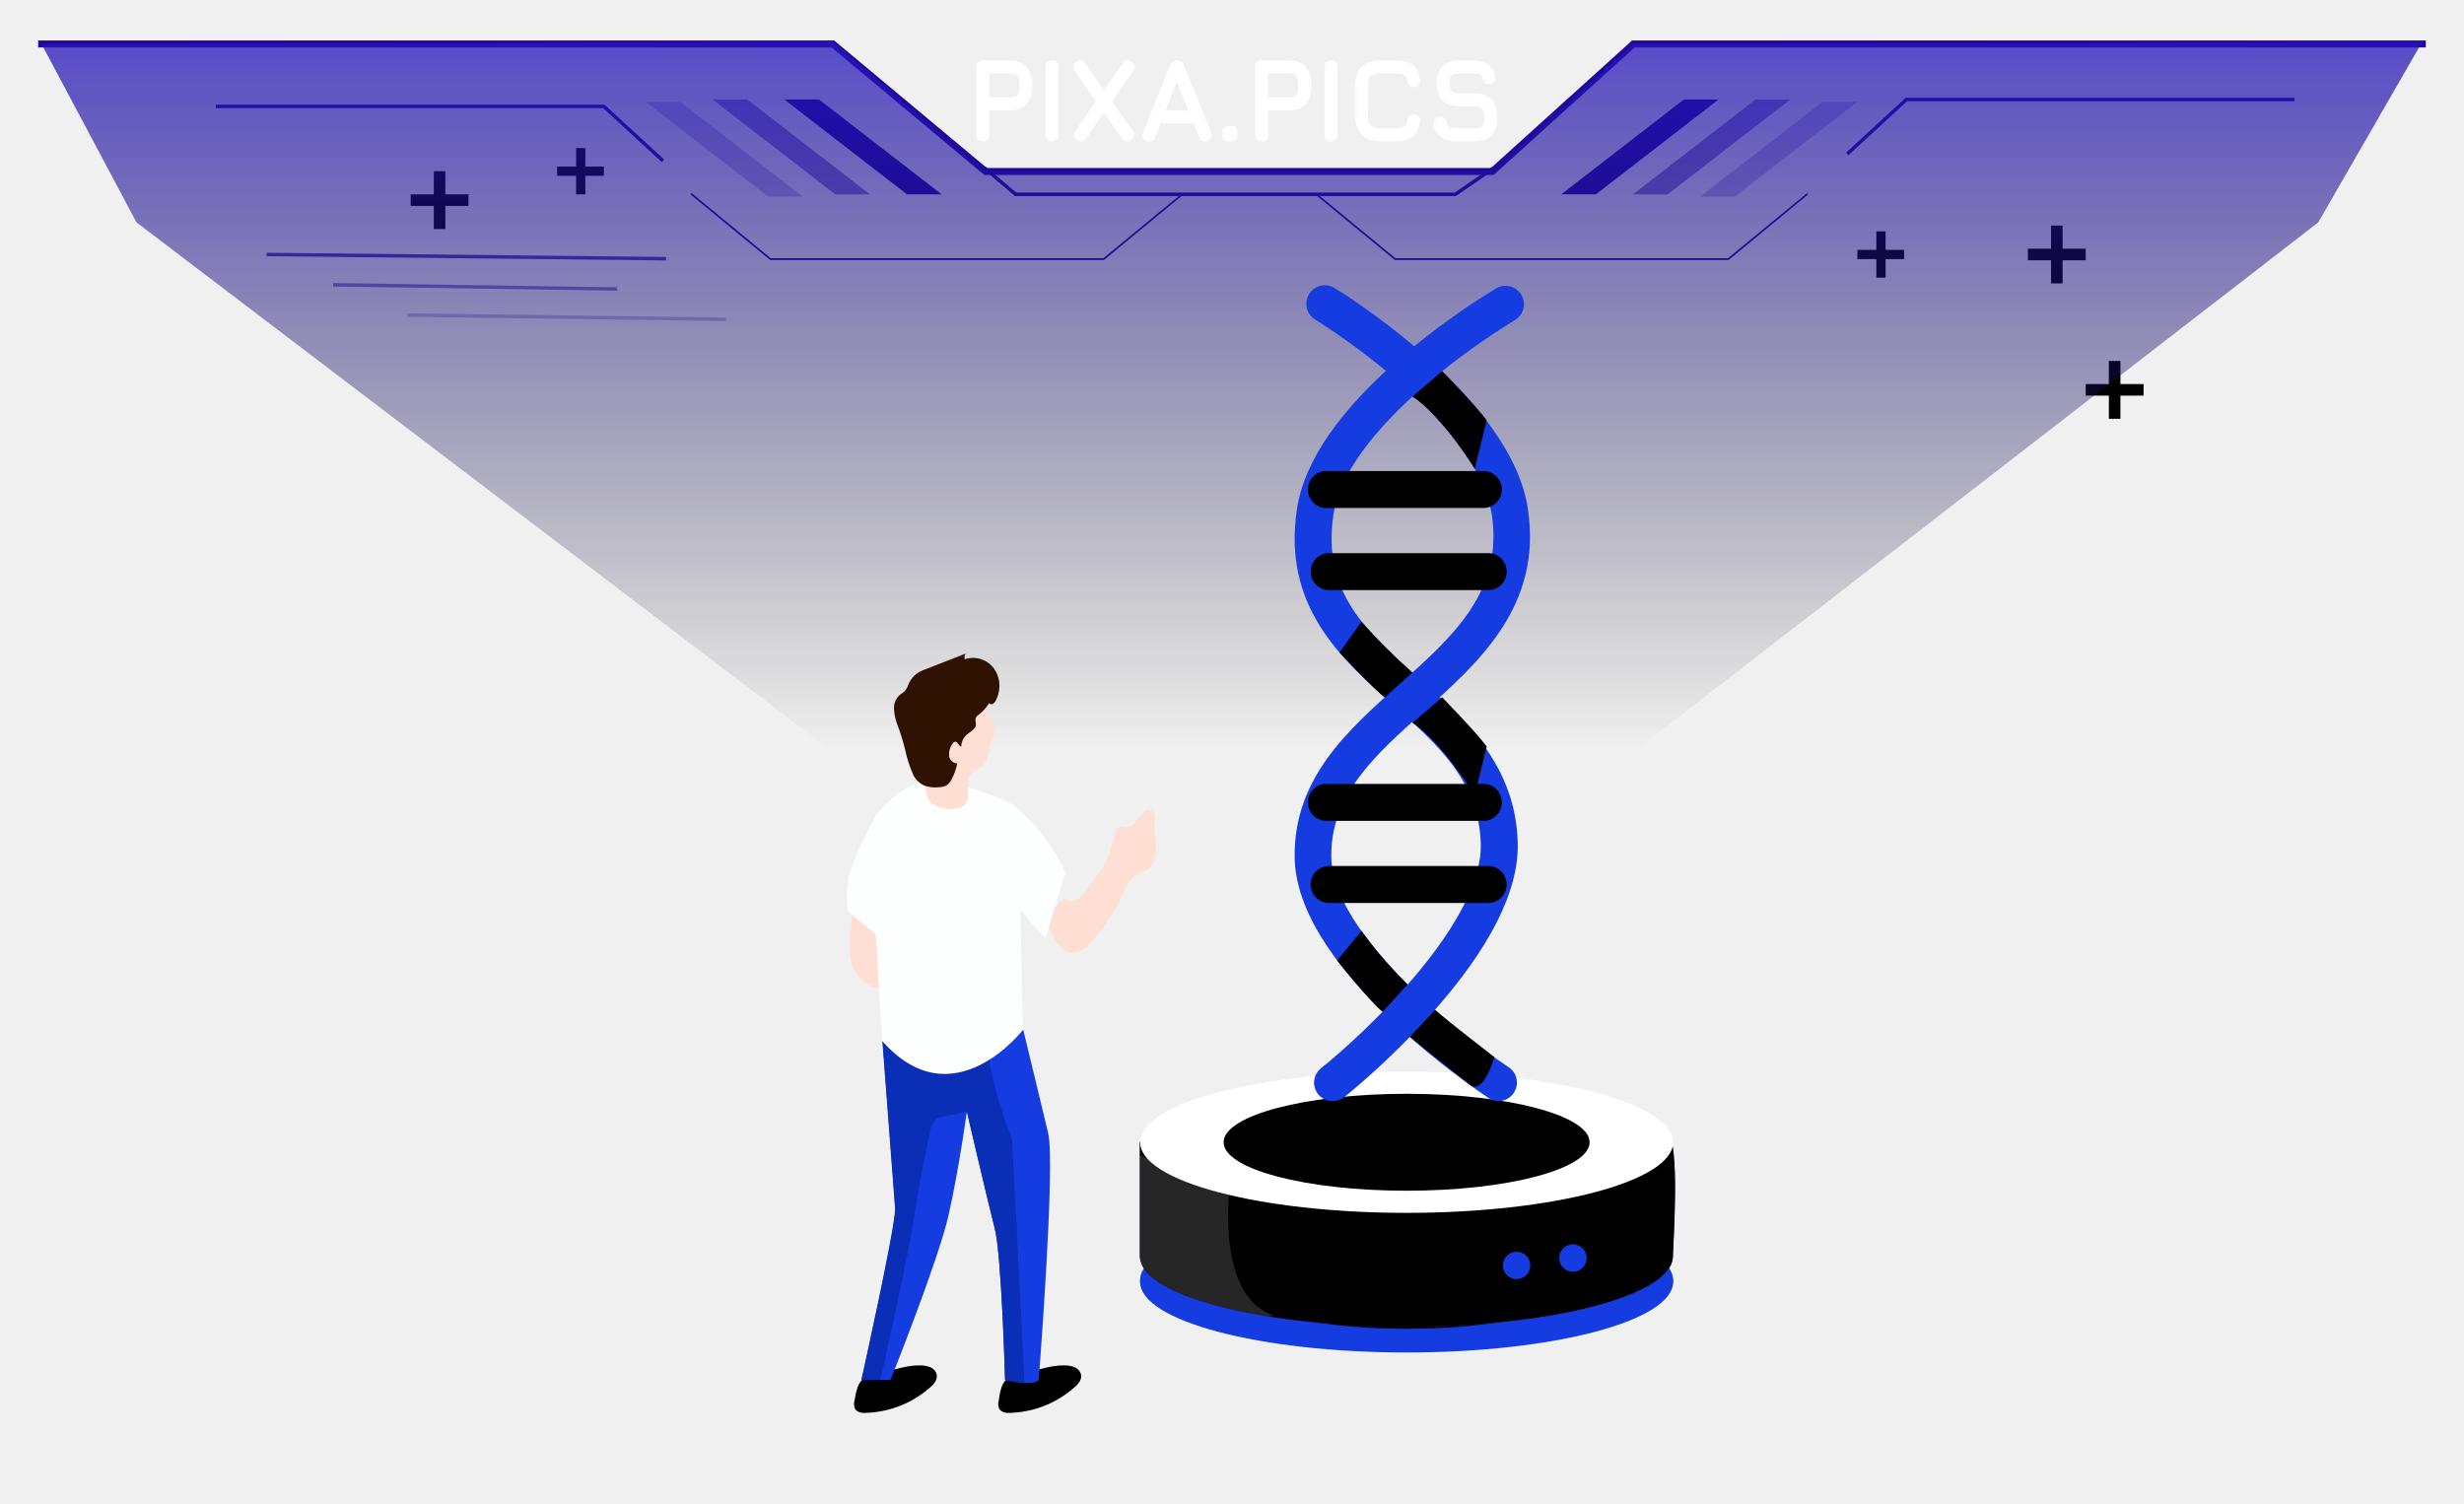
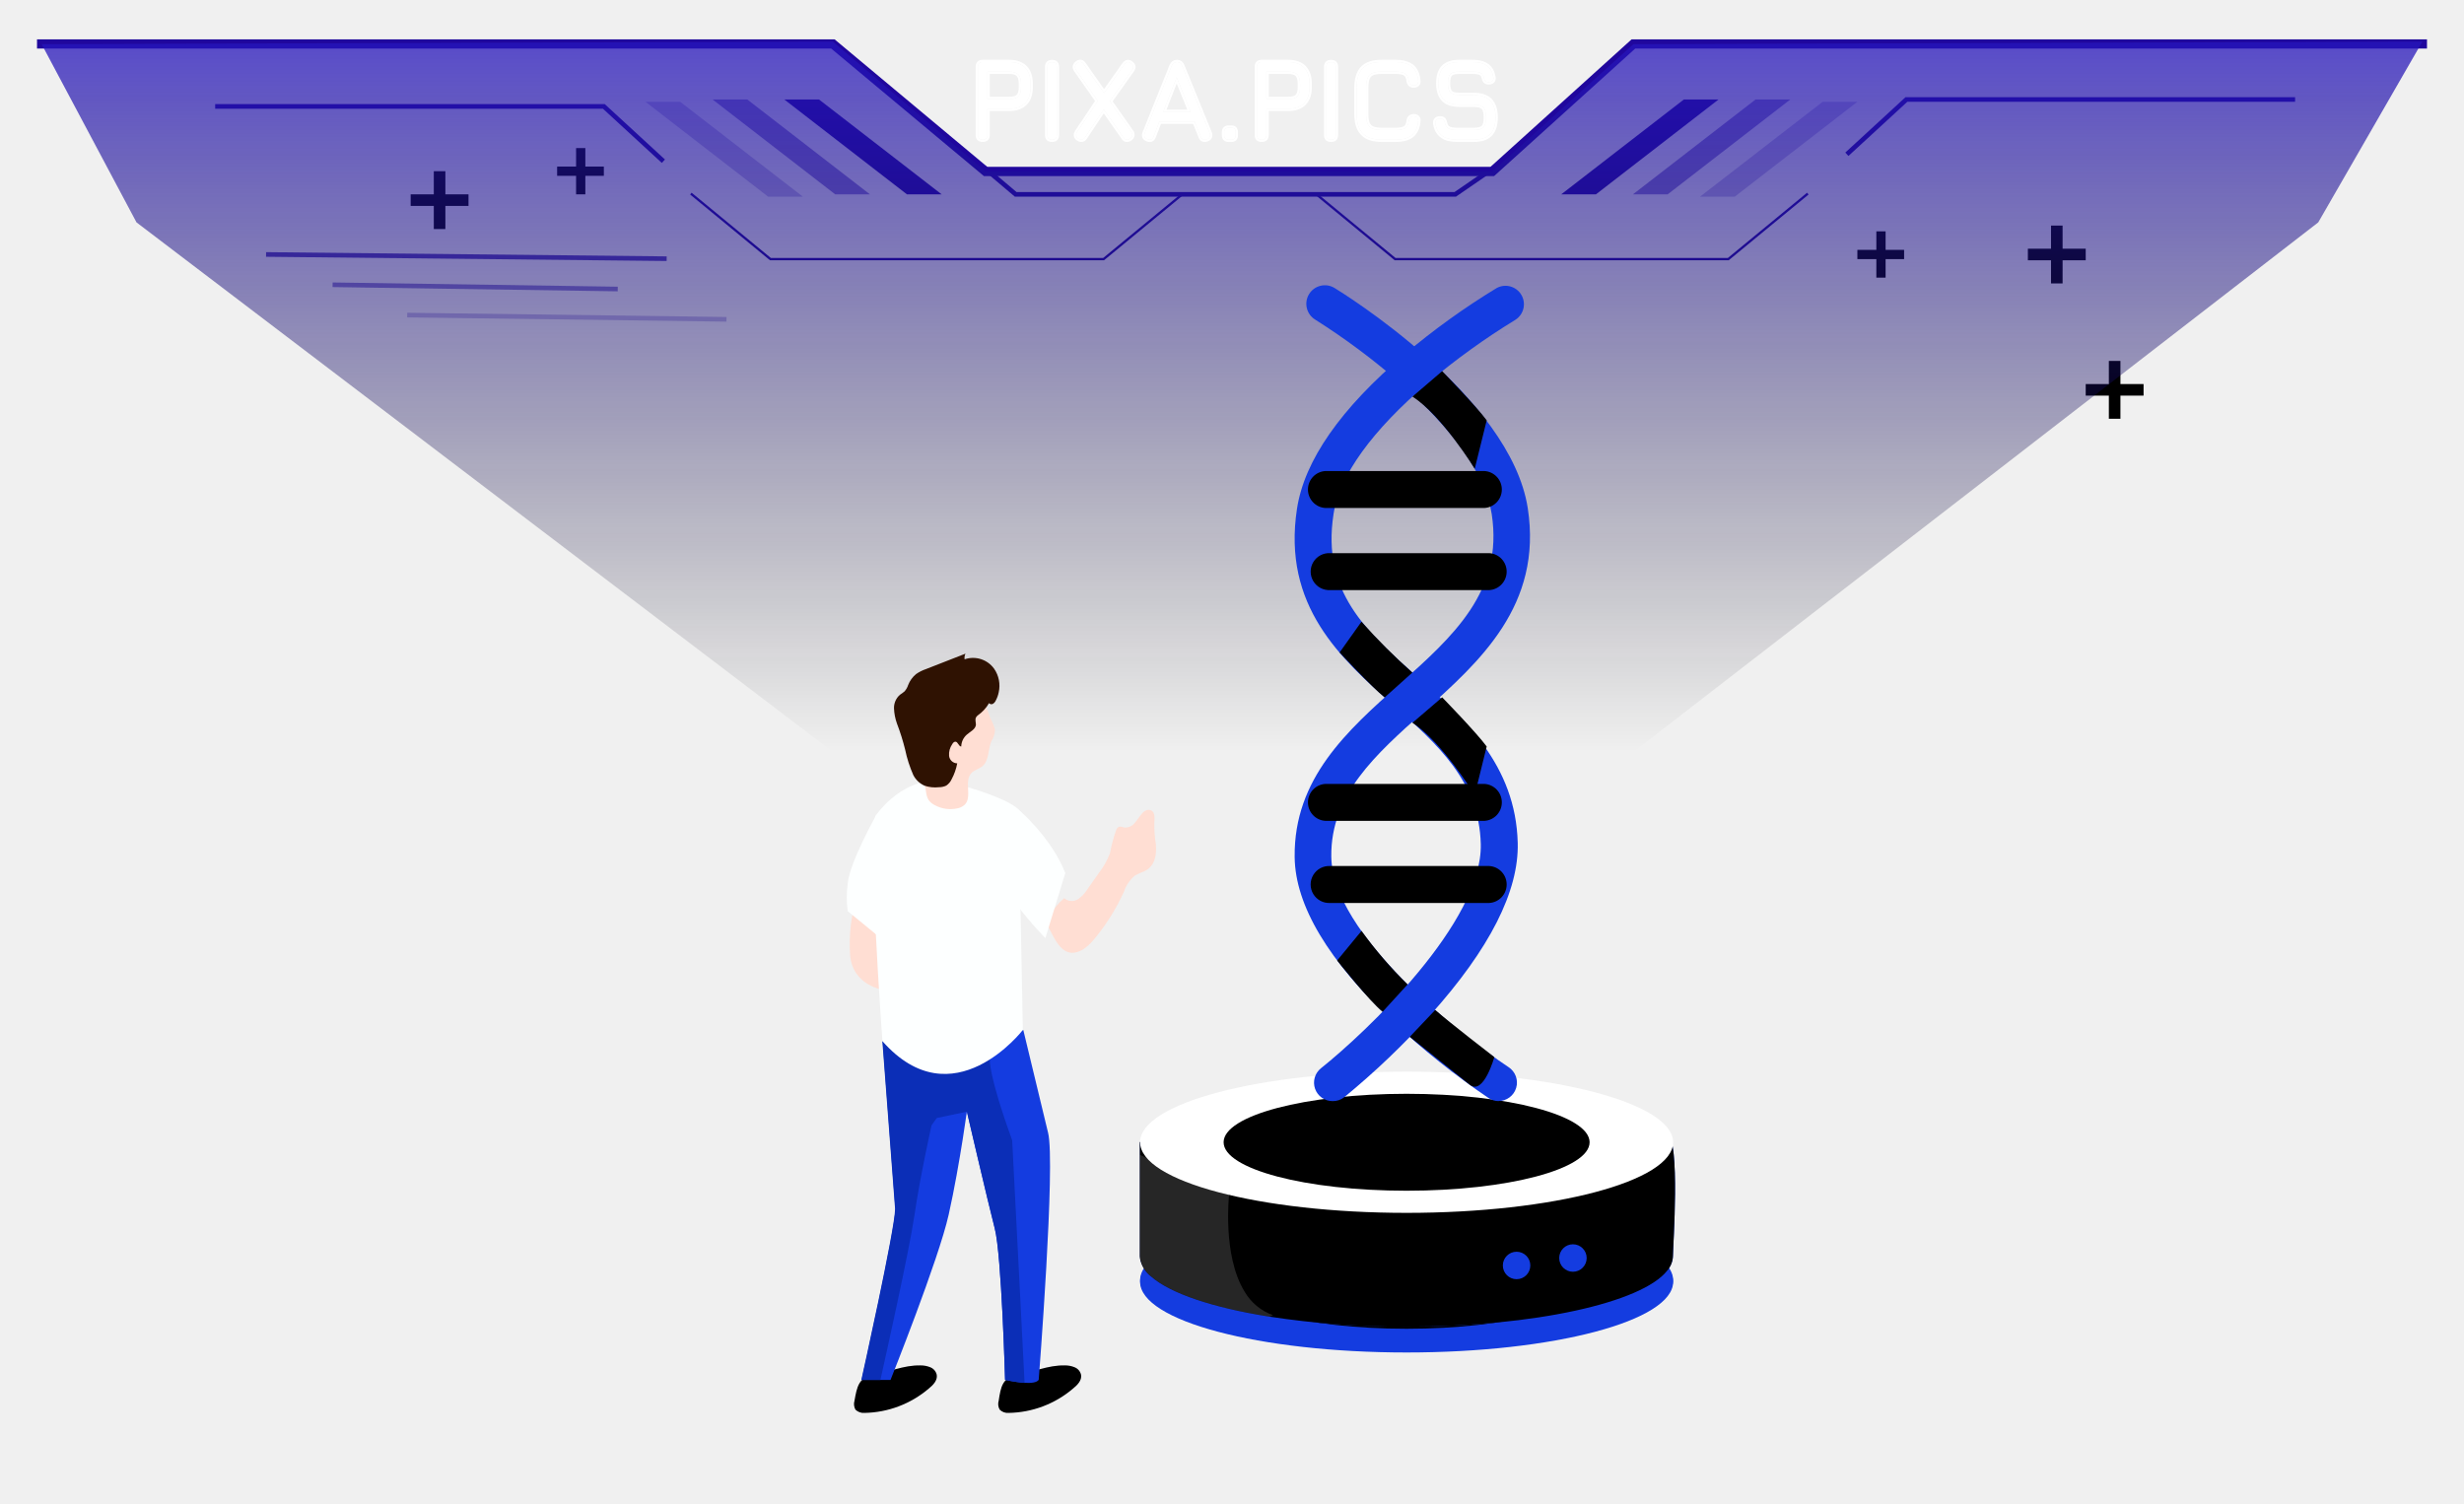
<svg xmlns="http://www.w3.org/2000/svg" viewBox="0 0 1065 650" width="1420" height="866.667">
  <style>.B{fill:#143ce0}.C{stroke-miterlimit:3}.D{stroke:#20079d}.E{stroke-linecap:square}.F{stroke-width:2}</style>
  <defs>
    <clipPath id="A">
      <path d="M0 0h1065v650H0z" />
    </clipPath>
  </defs>
  <g clip-path="url(#A)">
    <mask id="B" x="-200%" y="-200%" width="400%" height="400%">
      <path d="M-2130-1300h4260v2600h-4260z" fill="#fff" />
      <path d="M545.34 60.368h0 0q-2.053 0-2.053-2.078h0V28.904h0q0-2.078 2.053-2.078h0 11.438 0q4.473 0 6.856 2.412h0 0q2.383 2.411 2.383 6.938h0v1.484h0q0 4.527-2.383 6.939h0 0q-2.383 2.411-6.856 2.411h0-9.385v11.28h0q0 2.078-2.053 2.078zm2.053-29.387v11.874h9.385 0q2.786 0 3.96-1.188h0 0q1.173-1.187 1.173-4.007h0v-1.484h0q0-2.795-1.173-3.995h0 0q-1.174-1.2-3.96-1.2h0-9.385zm27.911 29.387h0 0q-1.051 0-1.552-.507h0 0q-.501-.508-.501-1.571h0V28.953h0q0-1.088.501-1.583h0 0q.501-.495 1.552-.495h0 0q1.075 0 1.564.495h0 0q.489.495.489 1.583h0V58.29h0q0 1.063-.489 1.571h0 0q-.489.507-1.564.507zm27.862 0H597.3h0q-5.597 0-8.273-2.709h0 0q-2.676-2.709-2.676-8.373h0V37.907h0q0-5.714 2.664-8.422h0 0q2.664-2.709 8.236-2.659h0 5.915 0q4.594 0 7.014 1.917h0 0q2.419 1.917 2.81 6.048h0 0q.147 1.039-.391 1.583h0 0q-.537.544-1.564.544h0 0q-1.857 0-2.15-2.078h0 0q-.245-2.275-1.552-3.067h0 0q-1.308-.792-4.167-.792h0-5.915 0q-2.591-.024-4.069.594h0 0q-1.479.618-2.102 2.14h0 0q-.623 1.521-.623 4.192h0v11.379h0q0 2.647.623 4.156h0 0q.623 1.508 2.114 2.139h0 0q1.491.631 4.106.631h0 5.866 0q2.859 0 4.167-.804h0 0q1.307-.804 1.552-3.055h0 0q.293-2.078 2.15-2.078h0 0q1.027 0 1.564.545h0 0q.538.544.391 1.583h0 0q-.391 4.155-2.81 6.06h0 0q-2.42 1.905-7.014 1.905h0zm33.702 0h-7.038 0q-4.18 0-6.514-1.707h0 0q-2.334-1.707-2.92-5.269h0 0q-.098-1.088.44-1.632h0 0q.537-.545 1.564-.545h0 0q1.026 0 1.503.495h0 0q.476.495.648 1.534h0 0q.366 1.706 1.576 2.337h0 0q1.21.631 3.703.631h0 7.038 0q3.153 0 4.29-1.15h0 0q1.136-1.15 1.136-4.292h0 0q0-3.191-1.173-4.366h0 0q-1.173-1.175-4.253-1.175h0-6.061 0q-4.619 0-6.855-2.288h0 0q-2.236-2.288-2.236-6.963h0 0q0-4.65 2.211-6.901h0 0q2.212-2.251 6.831-2.251h0 5.817 0q3.886 0 6.098 1.608h0 0q2.212 1.607 2.798 4.922h0 0q.147 1.064-.391 1.62h0 0q-.537.557-1.613.557h0 0q-.977 0-1.466-.52h0 0q-.489-.519-.636-1.508h0 0q-.391-1.46-1.49-1.992h0 0q-1.1-.532-3.3-.532h0-5.817 0q-2.932 0-3.934 1.052h0 0q-1.003 1.051-1.003 3.945h0 0q0 2.919 1.027 4.007h0 0q1.026 1.089 3.959 1.089h0 6.061 0q4.815 0 7.173 2.374h0 0q2.359 2.375 2.359 7.322h0 0q0 4.923-2.346 7.26h0 0q-2.347 2.338-7.186 2.338h0zm-212.115 0h0 0q-2.053 0-2.053-2.078h0V28.904h0q0-2.078 2.053-2.078h0 11.438 0q4.472 0 6.855 2.412h0 0q2.383 2.411 2.383 6.938h0v1.484h0q0 4.527-2.383 6.939h0 0q-2.383 2.411-6.855 2.411h0-9.385v11.28h0q0 2.078-2.053 2.078zm2.053-29.387v11.874h9.385 0q2.786 0 3.959-1.188h0 0q1.173-1.187 1.173-4.007h0v-1.484h0q0-2.795-1.173-3.995h0 0q-1.173-1.2-3.959-1.2h0-9.385zm27.911 29.387h0 0q-1.051 0-1.552-.507h0 0q-.501-.508-.501-1.571h0V28.953h0q0-1.088.501-1.583h0 0q.501-.495 1.552-.495h0 0q1.075 0 1.564.495h0 0q.488.495.488 1.583h0V58.29h0q0 1.063-.488 1.571h0 0q-.489.507-1.564.507zm11.34-.446h0 0q-1.638-1.137-.489-2.918h0l8.945-13.358-9.434-13.456h0q-1.1-1.633.538-2.919h0 0q1.686-1.163 2.835.544h0l8.749 12.418L486 27.815h0q1.271-1.657 2.835-.445h0 0q1.662 1.237.489 2.869h0l-9.63 13.556 9.239 13.159h0q1.148 1.707-.538 2.968h0 0q-1.686 1.163-2.835-.544h0l-8.505-12.12-8.114 12.17h0q-1.125 1.607-2.884.494zm29.914.248h0 0q-1.955-.767-1.173-2.721h0l11.634-28.991h0q.733-1.632 2.297-1.632h0 .098 0q1.588.074 2.151 1.632h0l11.829 28.991h0q.782 1.954-1.125 2.721h0 0q-1.93.767-2.688-1.138h0l-2.64-6.481h-15.226l-2.517 6.481h0q-.758 1.929-2.64 1.138zm12.611-26.764l-5.841 14.989h11.927l-6.086-14.989zm23.658 26.962h-1.173 0q-1.955 0-1.955-1.979h0v-1.237h0q0-1.929 1.955-1.929h0 1.173 0q1.858 0 1.858 1.929h0v1.237h0q0 1.979-1.858 1.979h0z" />
    </mask>
    <path d="M545.34 60.368h0 0q-2.053 0-2.053-2.078h0V28.904h0q0-2.078 2.053-2.078h0 11.438 0q4.473 0 6.856 2.412h0 0q2.383 2.411 2.383 6.938h0v1.484h0q0 4.527-2.383 6.939h0 0q-2.383 2.411-6.856 2.411h0-9.385v11.28h0q0 2.078-2.053 2.078zm2.053-29.387v11.874h9.385 0q2.786 0 3.96-1.188h0 0q1.173-1.187 1.173-4.007h0v-1.484h0q0-2.795-1.173-3.995h0 0q-1.174-1.2-3.96-1.2h0-9.385zm27.911 29.387h0 0q-1.051 0-1.552-.507h0 0q-.501-.508-.501-1.571h0V28.953h0q0-1.088.501-1.583h0 0q.501-.495 1.552-.495h0 0q1.075 0 1.564.495h0 0q.489.495.489 1.583h0V58.29h0q0 1.063-.489 1.571h0 0q-.489.507-1.564.507zm27.862 0H597.3h0q-5.597 0-8.273-2.709h0 0q-2.676-2.709-2.676-8.373h0V37.907h0q0-5.714 2.664-8.422h0 0q2.664-2.709 8.236-2.659h0 5.915 0q4.594 0 7.014 1.917h0 0q2.419 1.917 2.81 6.048h0 0q.147 1.039-.391 1.583h0 0q-.537.544-1.564.544h0 0q-1.857 0-2.15-2.078h0 0q-.245-2.275-1.552-3.067h0 0q-1.308-.792-4.167-.792h0-5.915 0q-2.591-.024-4.069.594h0 0q-1.479.618-2.102 2.14h0 0q-.623 1.521-.623 4.192h0v11.379h0q0 2.647.623 4.156h0 0q.623 1.508 2.114 2.139h0 0q1.491.631 4.106.631h0 5.866 0q2.859 0 4.167-.804h0 0q1.307-.804 1.552-3.055h0 0q.293-2.078 2.15-2.078h0 0q1.027 0 1.564.545h0 0q.538.544.391 1.583h0 0q-.391 4.155-2.81 6.06h0 0q-2.42 1.905-7.014 1.905h0zm33.702 0h-7.038 0q-4.18 0-6.514-1.707h0 0q-2.334-1.707-2.92-5.269h0 0q-.098-1.088.44-1.632h0 0q.537-.545 1.564-.545h0 0q1.026 0 1.503.495h0 0q.476.495.648 1.534h0 0q.366 1.706 1.576 2.337h0 0q1.21.631 3.703.631h0 7.038 0q3.153 0 4.29-1.15h0 0q1.136-1.15 1.136-4.292h0 0q0-3.191-1.173-4.366h0 0q-1.173-1.175-4.253-1.175h0-6.061 0q-4.619 0-6.855-2.288h0 0q-2.236-2.288-2.236-6.963h0 0q0-4.65 2.211-6.901h0 0q2.212-2.251 6.831-2.251h0 5.817 0q3.886 0 6.098 1.608h0 0q2.212 1.607 2.798 4.922h0 0q.147 1.064-.391 1.62h0 0q-.537.557-1.613.557h0 0q-.977 0-1.466-.52h0 0q-.489-.519-.636-1.508h0 0q-.391-1.46-1.49-1.992h0 0q-1.1-.532-3.3-.532h0-5.817 0q-2.932 0-3.934 1.052h0 0q-1.003 1.051-1.003 3.945h0 0q0 2.919 1.027 4.007h0 0q1.026 1.089 3.959 1.089h0 6.061 0q4.815 0 7.173 2.374h0 0q2.359 2.375 2.359 7.322h0 0q0 4.923-2.346 7.26h0 0q-2.347 2.338-7.186 2.338h0zm-212.115 0h0 0q-2.053 0-2.053-2.078h0V28.904h0q0-2.078 2.053-2.078h0 11.438 0q4.472 0 6.855 2.412h0 0q2.383 2.411 2.383 6.938h0v1.484h0q0 4.527-2.383 6.939h0 0q-2.383 2.411-6.855 2.411h0-9.385v11.28h0q0 2.078-2.053 2.078zm2.053-29.387v11.874h9.385 0q2.786 0 3.959-1.188h0 0q1.173-1.187 1.173-4.007h0v-1.484h0q0-2.795-1.173-3.995h0 0q-1.173-1.2-3.959-1.2h0-9.385zm27.911 29.387h0 0q-1.051 0-1.552-.507h0 0q-.501-.508-.501-1.571h0V28.953h0q0-1.088.501-1.583h0 0q.501-.495 1.552-.495h0 0q1.075 0 1.564.495h0 0q.488.495.488 1.583h0V58.29h0q0 1.063-.488 1.571h0 0q-.489.507-1.564.507zm11.34-.446h0 0q-1.638-1.137-.489-2.918h0l8.945-13.358-9.434-13.456h0q-1.1-1.633.538-2.919h0 0q1.686-1.163 2.835.544h0l8.749 12.418L486 27.815h0q1.271-1.657 2.835-.445h0 0q1.662 1.237.489 2.869h0l-9.63 13.556 9.239 13.159h0q1.148 1.707-.538 2.968h0 0q-1.686 1.163-2.835-.544h0l-8.505-12.12-8.114 12.17h0q-1.125 1.607-2.884.494zm29.914.248h0 0q-1.955-.767-1.173-2.721h0l11.634-28.991h0q.733-1.632 2.297-1.632h0 .098 0q1.588.074 2.151 1.632h0l11.829 28.991h0q.782 1.954-1.125 2.721h0 0q-1.93.767-2.688-1.138h0l-2.64-6.481h-15.226l-2.517 6.481h0q-.758 1.929-2.64 1.138zm12.611-26.764l-5.841 14.989h11.927l-6.086-14.989zm23.658 26.962h-1.173 0q-1.955 0-1.955-1.979h0v-1.237h0q0-1.929 1.955-1.929h0 1.173 0q1.858 0 1.858 1.929h0v1.237h0q0 1.979-1.858 1.979h0z" fill="#fff" />
    <g class="C F">
-       <path d="M545.34 60.368h0 0q-2.053 0-2.053-2.078h0V28.904h0q0-2.078 2.053-2.078h0 11.438 0q4.473 0 6.856 2.412h0 0q2.383 2.411 2.383 6.938h0v1.484h0q0 4.527-2.383 6.939h0 0q-2.383 2.411-6.856 2.411h0-9.385v11.28h0q0 2.078-2.053 2.078zm2.053-29.387v11.874h9.385 0q2.786 0 3.96-1.188h0 0q1.173-1.187 1.173-4.007h0v-1.484h0q0-2.795-1.173-3.995h0 0q-1.174-1.2-3.96-1.2h0-9.385zm27.911 29.387h0 0q-1.051 0-1.552-.507h0 0q-.501-.508-.501-1.571h0V28.953h0q0-1.088.501-1.583h0 0q.501-.495 1.552-.495h0 0q1.075 0 1.564.495h0 0q.489.495.489 1.583h0V58.29h0q0 1.063-.489 1.571h0 0q-.489.507-1.564.507zm27.862 0H597.3h0q-5.597 0-8.273-2.709h0 0q-2.676-2.709-2.676-8.373h0V37.907h0q0-5.714 2.664-8.422h0 0q2.664-2.709 8.236-2.659h0 5.915 0q4.594 0 7.014 1.917h0 0q2.419 1.917 2.81 6.048h0 0q.147 1.039-.391 1.583h0 0q-.537.544-1.564.544h0 0q-1.857 0-2.15-2.078h0 0q-.245-2.275-1.552-3.067h0 0q-1.308-.792-4.167-.792h0-5.915 0q-2.591-.024-4.069.594h0 0q-1.479.618-2.102 2.14h0 0q-.623 1.521-.623 4.192h0v11.379h0q0 2.647.623 4.156h0 0q.623 1.508 2.114 2.139h0 0q1.491.631 4.106.631h0 5.866 0q2.859 0 4.167-.804h0 0q1.307-.804 1.552-3.055h0 0q.293-2.078 2.15-2.078h0 0q1.027 0 1.564.545h0 0q.538.544.391 1.583h0 0q-.391 4.155-2.81 6.06h0 0q-2.42 1.905-7.014 1.905h0zm33.702 0h-7.038 0q-4.18 0-6.514-1.707h0 0q-2.334-1.707-2.92-5.269h0 0q-.098-1.088.44-1.632h0 0q.537-.545 1.564-.545h0 0q1.026 0 1.503.495h0 0q.476.495.648 1.534h0 0q.366 1.706 1.576 2.337h0 0q1.21.631 3.703.631h0 7.038 0q3.153 0 4.29-1.15h0 0q1.136-1.15 1.136-4.292h0 0q0-3.191-1.173-4.366h0 0q-1.173-1.175-4.253-1.175h0-6.061 0q-4.619 0-6.855-2.288h0 0q-2.236-2.288-2.236-6.963h0 0q0-4.65 2.211-6.901h0 0q2.212-2.251 6.831-2.251h0 5.817 0q3.886 0 6.098 1.608h0 0q2.212 1.607 2.798 4.922h0 0q.147 1.064-.391 1.62h0 0q-.537.557-1.613.557h0 0q-.977 0-1.466-.52h0 0q-.489-.519-.636-1.508h0 0q-.391-1.46-1.49-1.992h0 0q-1.1-.532-3.3-.532h0-5.817 0q-2.932 0-3.934 1.052h0 0q-1.003 1.051-1.003 3.945h0 0q0 2.919 1.027 4.007h0 0q1.026 1.089 3.959 1.089h0 6.061 0q4.815 0 7.173 2.374h0 0q2.359 2.375 2.359 7.322h0 0q0 4.923-2.346 7.26h0 0q-2.347 2.338-7.186 2.338h0zm-212.115 0h0 0q-2.053 0-2.053-2.078h0V28.904h0q0-2.078 2.053-2.078h0 11.438 0q4.472 0 6.855 2.412h0 0q2.383 2.411 2.383 6.938h0v1.484h0q0 4.527-2.383 6.939h0 0q-2.383 2.411-6.855 2.411h0-9.385v11.28h0q0 2.078-2.053 2.078zm2.053-29.387v11.874h9.385 0q2.786 0 3.959-1.188h0 0q1.173-1.187 1.173-4.007h0v-1.484h0q0-2.795-1.173-3.995h0 0q-1.173-1.2-3.959-1.2h0-9.385zm27.911 29.387h0 0q-1.051 0-1.552-.507h0 0q-.501-.508-.501-1.571h0V28.953h0q0-1.088.501-1.583h0 0q.501-.495 1.552-.495h0 0q1.075 0 1.564.495h0 0q.488.495.488 1.583h0V58.29h0q0 1.063-.488 1.571h0 0q-.489.507-1.564.507zm11.34-.446h0 0q-1.638-1.137-.489-2.918h0l8.945-13.358-9.434-13.456h0q-1.1-1.633.538-2.919h0 0q1.686-1.163 2.835.544h0l8.749 12.418L486 27.815h0q1.271-1.657 2.835-.445h0 0q1.662 1.237.489 2.869h0l-9.63 13.556 9.239 13.159h0q1.148 1.707-.538 2.968h0 0q-1.686 1.163-2.835-.544h0l-8.505-12.12-8.114 12.17h0q-1.125 1.607-2.884.494zm29.914.248h0 0q-1.955-.767-1.173-2.721h0l11.634-28.991h0q.733-1.632 2.297-1.632h0 .098 0q1.588.074 2.151 1.632h0l11.829 28.991h0q.782 1.954-1.125 2.721h0 0q-1.93.767-2.688-1.138h0l-2.64-6.481h-15.226l-2.517 6.481h0q-.758 1.929-2.64 1.138zm12.611-26.764l-5.841 14.989h11.927l-6.086-14.989zm23.658 26.962h-1.173 0q-1.955 0-1.955-1.979h0v-1.237h0q0-1.929 1.955-1.929h0 1.173 0q1.858 0 1.858 1.929h0v1.237h0q0 1.979-1.858 1.979h0z" mask="url(#B)" vector-effect="non-scaling-stroke" stroke="#fff" />
+       <path d="M545.34 60.368h0 0q-2.053 0-2.053-2.078h0V28.904h0q0-2.078 2.053-2.078h0 11.438 0q4.473 0 6.856 2.412h0 0q2.383 2.411 2.383 6.938h0v1.484h0q0 4.527-2.383 6.939h0 0q-2.383 2.411-6.856 2.411h0-9.385v11.28h0q0 2.078-2.053 2.078zm2.053-29.387v11.874h9.385 0q2.786 0 3.96-1.188h0 0q1.173-1.187 1.173-4.007h0v-1.484h0q0-2.795-1.173-3.995h0 0q-1.174-1.2-3.96-1.2h0-9.385zm27.911 29.387h0 0q-1.051 0-1.552-.507h0 0q-.501-.508-.501-1.571h0V28.953h0q0-1.088.501-1.583h0 0q.501-.495 1.552-.495h0 0q1.075 0 1.564.495h0 0q.489.495.489 1.583h0V58.29h0q0 1.063-.489 1.571h0 0q-.489.507-1.564.507zm27.862 0H597.3h0q-5.597 0-8.273-2.709h0 0q-2.676-2.709-2.676-8.373h0V37.907h0q0-5.714 2.664-8.422h0 0q2.664-2.709 8.236-2.659h0 5.915 0q4.594 0 7.014 1.917h0 0q2.419 1.917 2.81 6.048h0 0q.147 1.039-.391 1.583h0 0q-.537.544-1.564.544h0 0q-1.857 0-2.15-2.078h0 0q-.245-2.275-1.552-3.067h0 0q-1.308-.792-4.167-.792h0-5.915 0q-2.591-.024-4.069.594h0 0q-1.479.618-2.102 2.14h0 0q-.623 1.521-.623 4.192h0v11.379h0q0 2.647.623 4.156h0 0q.623 1.508 2.114 2.139h0 0q1.491.631 4.106.631h0 5.866 0q2.859 0 4.167-.804h0 0q1.307-.804 1.552-3.055h0 0q.293-2.078 2.15-2.078h0 0q1.027 0 1.564.545h0 0q.538.544.391 1.583h0 0q-.391 4.155-2.81 6.06h0 0q-2.42 1.905-7.014 1.905h0zm33.702 0h-7.038 0q-4.18 0-6.514-1.707h0 0q-2.334-1.707-2.92-5.269h0 0q-.098-1.088.44-1.632h0 0q.537-.545 1.564-.545h0 0q1.026 0 1.503.495h0 0q.476.495.648 1.534h0 0q.366 1.706 1.576 2.337h0 0q1.21.631 3.703.631h0 7.038 0q3.153 0 4.29-1.15h0 0q1.136-1.15 1.136-4.292h0 0q0-3.191-1.173-4.366h0 0q-1.173-1.175-4.253-1.175h0-6.061 0q-4.619 0-6.855-2.288h0 0q-2.236-2.288-2.236-6.963h0 0q0-4.65 2.211-6.901h0 0q2.212-2.251 6.831-2.251h0 5.817 0q3.886 0 6.098 1.608h0 0q2.212 1.607 2.798 4.922h0 0q.147 1.064-.391 1.62h0 0q-.537.557-1.613.557h0 0q-.977 0-1.466-.52h0 0q-.489-.519-.636-1.508h0 0q-.391-1.46-1.49-1.992h0 0q-1.1-.532-3.3-.532h0-5.817 0q-2.932 0-3.934 1.052h0 0q-1.003 1.051-1.003 3.945h0 0q0 2.919 1.027 4.007h0 0q1.026 1.089 3.959 1.089h0 6.061 0q4.815 0 7.173 2.374h0 0q2.359 2.375 2.359 7.322h0 0q0 4.923-2.346 7.26h0 0q-2.347 2.338-7.186 2.338h0zm-212.115 0h0 0q-2.053 0-2.053-2.078h0V28.904h0q0-2.078 2.053-2.078h0 11.438 0q4.472 0 6.855 2.412h0 0q2.383 2.411 2.383 6.938h0v1.484h0q0 4.527-2.383 6.939h0 0q-2.383 2.411-6.855 2.411h0-9.385v11.28h0q0 2.078-2.053 2.078zm2.053-29.387v11.874h9.385 0q2.786 0 3.959-1.188h0 0q1.173-1.187 1.173-4.007h0v-1.484h0q0-2.795-1.173-3.995h0 0q-1.173-1.2-3.959-1.2h0-9.385zm27.911 29.387h0 0q-1.051 0-1.552-.507h0 0q-.501-.508-.501-1.571h0V28.953h0q0-1.088.501-1.583h0 0q.501-.495 1.552-.495h0 0q1.075 0 1.564.495h0 0q.488.495.488 1.583h0V58.29h0q0 1.063-.488 1.571h0 0q-.489.507-1.564.507zm11.34-.446h0 0q-1.638-1.137-.489-2.918h0l8.945-13.358-9.434-13.456h0q-1.1-1.633.538-2.919h0 0q1.686-1.163 2.835.544h0l8.749 12.418L486 27.815h0q1.271-1.657 2.835-.445h0 0q1.662 1.237.489 2.869h0l-9.63 13.556 9.239 13.159h0q1.148 1.707-.538 2.968h0 0q-1.686 1.163-2.835-.544h0l-8.505-12.12-8.114 12.17h0q-1.125 1.607-2.884.494zm29.914.248h0 0q-1.955-.767-1.173-2.721h0l11.634-28.991h0q.733-1.632 2.297-1.632h0 .098 0q1.588.074 2.151 1.632h0l11.829 28.991h0q.782 1.954-1.125 2.721h0 0q-1.93.767-2.688-1.138h0l-2.64-6.481h-15.226l-2.517 6.481h0q-.758 1.929-2.64 1.138zm12.611-26.764l-5.841 14.989h11.927l-6.086-14.989zm23.658 26.962h-1.173 0q-1.955 0-1.955-1.979h0v-1.237h0q0-1.929 1.955-1.929h0 1.173 0q1.858 0 1.858 1.929h0v1.237h0q0 1.979-1.858 1.979h0z" mask="url(#B)" stroke="#fff" />
      <g class="D E">
-         <path vector-effect="non-scaling-stroke" stroke-opacity=".25" d="M177 136.194L313 138" />
-         <path vector-effect="non-scaling-stroke" stroke-opacity=".5" d="M144.751 123.097L266 124.903" />
-         <path vector-effect="non-scaling-stroke" stroke-opacity=".75" d="M116 110l171.143 1.806" />
+         <path stroke-opacity=".25" d="M177 136.194L313 138" />
+         <path stroke-opacity=".5" d="M144.751 123.097L266 124.903" />
+         <path stroke-opacity=".75" d="M116 110l171.143 1.806" />
      </g>
    </g>
    <g fill="none" class="C D E">
-       <path d="M781 84l-34 28H603l-34-28m-270 0l34 28h144l34-28" vector-effect="non-scaling-stroke" />
+       <path d="M781 84l-34 28H603l-34-28m-270 0l34 28h144l34-28" />
      <g class="F">
-         <path d="M799 66l25-23h167M286 69l-25-23H94" vector-effect="non-scaling-stroke" />
+         <path d="M799 66l25-23h167M286 69l-25-23H94" />
      </g>
    </g>
    <path d="M249 64v8h-8.2v4h8.2v8h4v-8h8v-4h-8v-8h-4zm562 36v8h-8.2v4h8.2v8h4v-8h8v-4h-8v-8h-4zm100.5 56v10h-10v5h10v10h5v-10h10v-5h-10v-10h-5zm-724-82v10h-10v5h10v10h5V89h10v-5h-10V74h-5zm699 23.5v10h-10v5h10v10h5v-10h10v-5h-10v-10h-5z" />
    <g fill="#20079d">
      <path d="M773.8 43l-53 41h-15l53-41h15z" fill-opacity=".5" />
      <path d="M742.8 43l-53 41h-15l53-41h15z" />
      <path d="M802.8 44l-53 41h-15l53-41h15z" fill-opacity=".25" />
      <path d="M308 43l53 41h15l-53-41h-15z" fill-opacity=".5" />
      <path d="M339 43l53 41h15l-53-41h-15z" />
      <path d="M279 44l53 41h15l-53-41h-15z" fill-opacity=".25" />
    </g>
    <g fill="none" class="C D E">
-       <path d="M18 19h342l66 55.118h219L706 19h341" vector-effect="non-scaling-stroke" stroke-width="4" />
-       <path d="M426 73l13 11h190l16-11" vector-effect="non-scaling-stroke" class="F" />
+       <path d="M18 19h342l66 55.118h219L706 19h341" stroke-width="4" />
+       <path d="M426 73l13 11h190l16-11" class="F" />
    </g>
    <linearGradient id="C" x1="532.5" y1="18" x2="532.5" y2="325" gradientUnits="userSpaceOnUse">
      <stop offset="0%" stop-opacity=".75" stop-color="#2615bd" />
      <stop offset="100%" stop-opacity="0" stop-color="#000" />
    </linearGradient>
    <path d="M59 96.125L18 19.1 360 18l66 56.118h219L706 19.1l341-1.1-45 78.125L706 325H360L59 96.125z" fill="url(#C)" />
    <path d="M369.336 605.423c-.399 1.294-.25 2.695.412 3.876a5.03 5.03 0 0 0 3.904 1.402c10.193-.177 20.008-3.889 27.767-10.502 1.897-1.512 3.877-3.574 3.465-5.965-.326-1.469-1.355-2.682-2.75-3.245-1.368-.562-2.836-.843-4.316-.824-7.34-.138-13.746 2.914-20.702 4.233-5.938 1.018-6.735 5.087-7.78 11.025h0zm62.325 0c-.404 1.297-.244 2.703.44 3.876a4.92 4.92 0 0 0 3.876 1.402 43.98 43.98 0 0 0 27.795-10.502c1.897-1.512 3.904-3.574 3.492-5.965a4.59 4.59 0 0 0-2.749-3.245 10.84 10.84 0 0 0-4.289-.824c-7.341-.138-13.746 2.914-20.73 4.233-6.24 1.018-6.928 5.087-7.835 11.025h0z" />
    <path d="M448.954 596.405c-.825 1.238-3.354 1.458-6.103 1.293h-.193a54.62 54.62 0 0 1-8.248-1.293s-1.484-53.94-4.453-65.432-12.042-50.476-12.042-50.476l-1.815 11.987c-1.429 8.99-3.601 21.609-6.048 32.496-4.344 19.465-25.155 71.48-25.155 71.48h-12.482s14.598-65.432 14.598-73.927l-5.498-72.442 10.997-.88 49.789-3.986 10.694 44.345c3.327 13.004-4.041 106.835-4.041 106.835z" class="B" />
    <path d="M442.851 597.698h-.193a54.62 54.62 0 0 1-8.248-1.293s-1.484-53.94-4.453-65.432-12.042-50.476-12.042-50.476l-13.031 2.75-2.255 3.189s-4.893 21.774-7.395 38.902c-2.282 15.533-12.784 62.627-14.709 71.122h-8.247s14.598-65.432 14.598-73.927l-5.498-72.442 10.996-.88 35.466 8.77s-.715 6.351 9.65 34.888l5.361 104.829h0z" fill="#0b2eb7" />
    <path d="M459.951 388.205c1.637 1.408 3.985 1.629 5.856.55 1.666-1.117 3.072-2.58 4.124-4.289l4.921-7.01c2.064-2.635 3.723-5.563 4.921-8.688a63.22 63.22 0 0 1 2.749-10.254 2.31 2.31 0 0 1 .962-1.073c.77-.357 1.622 0 2.447.248 1.74.139 3.434-.604 4.509-1.98 1.155-1.292 1.979-2.749 3.162-4.096s2.749-2.034 4.178-1.21 1.32 3.299 1.155 5.169c-.054 3.12.167 6.239.66 9.32.385 4.399-.302 9.32-4.674 11.547-1.482.58-2.933 1.241-4.344 1.979-2.203 1.829-3.851 4.239-4.756 6.956a92.33 92.33 0 0 1-12.371 19.959c-2.585 3.189-5.884 6.433-9.98 6.488-5.031 0-7.753-6.185-9.732-9.952-.506-.841-.834-1.776-.963-2.749a5.88 5.88 0 0 1 .578-2.749 28.88 28.88 0 0 1 6.598-8.166h0zm-89.79 0c-2.347 7.894-3.278 16.141-2.75 24.359.963 13.746 14.819 15.368 14.819 15.368l2.749-35.025-14.818-4.702z" fill="#ffded3" />
    <g fill="#fdffff">
      <path d="M418.41 340.286s17.32 4.949 21.801 9.595q0 0 .728 36.571 1.169 58.718 1.169 58.718s-30.241 39.341-60.703 4.866c0 0-6.763-92.54-2.749-97.791s17.952-21.526 39.754-11.959h0z" />
      <path d="M378.766 352.245s-11.602 20.592-12.344 29.61a42.74 42.74 0 0 0 0 11.986l12.344 10.118v-51.714zm61.445-2.364s14.241 12.097 20.235 27.492l-8.605 28.098s-25.321-25.101-21.829-38.957c0 0 6.46-16.386 10.199-16.633z" />
    </g>
    <path d="M428.445 320.492c-1.458 3.574-.88 8.247-3.822 10.694-1.43 1.182-3.464 1.595-4.756 2.942-3.354 3.546.522 10.419-2.942 13.746a6.55 6.55 0 0 1-3.354 1.567c-3.228.659-6.585.163-9.485-1.402a7.32 7.32 0 0 1-2.749-2.282 8.81 8.81 0 0 1-1.072-3.436l-2.557-15.204c-.976-4.771-.976-9.69 0-14.461a18.5 18.5 0 0 1 10.997-12.371c4.921-1.925 13.169-1.732 16.495 3.216 1.154 2.131 2.076 4.38 2.75 6.708a24.47 24.47 0 0 1 2.117 5.141c-.054 1.831-.615 3.612-1.622 5.142h0z" fill="#ffded3" />
    <path d="M431.661 299.267c-.242 1.209-.659 2.376-1.237 3.464-.254.593-.674 1.099-1.21 1.458a1.32 1.32 0 0 1-1.732-.275 16.5 16.5 0 0 1-4.838 5.278 2.75 2.75 0 0 0-.825.962c-.44.963 0 2.09 0 3.135-.22 1.979-2.447 2.914-3.932 4.233a7.04 7.04 0 0 0-2.419 5.141c-1.127 0-1.374-2.034-2.502-2.089-.632 0-1.099.55-1.402 1.1a7.72 7.72 0 0 0-1.347 5.031 3.63 3.63 0 0 0 3.519 3.244c-.445 2.403-1.261 4.721-2.419 6.873-.51 1.115-1.319 2.067-2.337 2.749-.999.464-2.088.699-3.189.688a14.19 14.19 0 0 1-6.186-.66c-2.104-.936-3.822-2.567-4.866-4.619a54.98 54.98 0 0 1-3.519-10.997c-.951-3.826-2.136-7.59-3.547-11.272-.748-2.095-1.175-4.292-1.264-6.516a7.48 7.48 0 0 1 2.556-5.883c.712-.457 1.392-.962 2.035-1.512.694-.803 1.218-1.738 1.539-2.749a11.63 11.63 0 0 1 3.382-4.674 17.06 17.06 0 0 1 4.289-2.172l17.1-6.68a3.96 3.96 0 0 0-.385 2.446c4.684-1.599 9.864.053 12.757 4.069 2.069 2.979 2.787 6.692 1.979 10.227z" fill="#2f1202" />
-     <ellipse vector-effect="non-scaling-stroke" cx="607.97" cy="554.067" rx="115.193" ry="30.517" class="B" />
+     <ellipse cx="607.97" cy="554.067" rx="115.193" ry="30.517" class="B" />
    <linearGradient id="D" x1=".671" y1="-2.43" x2=".434" y2="-1.354" gradientTransform="matrix(158.191,0,0,41.898,528.874,533.118)" gradientUnits="userSpaceOnUse">
      <stop offset="0%" stop-color="#000" />
    </linearGradient>
-     <ellipse vector-effect="non-scaling-stroke" cx="607.97" cy="554.067" rx="79.096" ry="20.949" fill="url(#D)" />
-     <ellipse vector-effect="non-scaling-stroke" cx="607.97" cy="553.38" rx="115.193" ry="30.517" class="B" />
+     <ellipse cx="607.97" cy="554.067" rx="79.096" ry="20.949" fill="url(#D)" />
+     <ellipse cx="607.97" cy="553.38" rx="115.193" ry="30.517" class="B" />
    <linearGradient id="E" x1="528.874" y1="553.38" x2="528.874" y2="595.278" gradientUnits="userSpaceOnUse">
      <stop offset="100%" stop-color="#000" />
    </linearGradient>
-     <ellipse vector-effect="non-scaling-stroke" cx="607.97" cy="553.38" rx="79.096" ry="20.949" fill="url(#E)" />
+     <ellipse cx="607.97" cy="553.38" rx="79.096" ry="20.949" fill="url(#E)" />
    <path d="M723.081 542.905c0 16.771-51.521 30.517-115.138 30.517s-115.194-13.746-115.194-30.599v-49.129c19.245-9.843 70.573 18.695 115.194 18.695 47.644 0 95.096-33.871 112.581-22.929 5.828 3.684 2.557 49.239 2.557 53.445z" class="B" />
    <linearGradient id="F" x1="0" y1=".5" x2=".944" y2=".83" gradientTransform="matrix(231.361,0,0,86.198,492.639,487.256)" gradientUnits="userSpaceOnUse">
      <stop offset="100%" stop-color="#000" />
    </linearGradient>
    <path d="M723.081 542.905c-.084 2.354-.977 4.607-2.53 6.378-10.996 13.747-57.239 24.166-112.718 24.166a380.24 380.24 0 0 1-59.274-4.371c-24.221-3.821-42.613-9.98-50.971-17.293-2.494-1.865-4.208-4.588-4.811-7.643-.087-.379-.133-.766-.138-1.154v-49.294c19.245-9.87 70.573 18.667 115.194 18.667 47.644 0 95.123-33.871 112.718-22.929 5.801 3.712 2.53 49.267 2.53 53.473h0z" fill="url(#F)" />
-     <ellipse vector-effect="non-scaling-stroke" cx="607.97" cy="493.721" rx="115.193" ry="30.517" fill="#fff" />
+     <ellipse cx="607.97" cy="493.721" rx="115.193" ry="30.517" fill="#fff" />
    <linearGradient id="G" x1="528.874" y1="493.721" x2="528.874" y2="535.619" gradientUnits="userSpaceOnUse">
      <stop offset="100%" stop-color="#000" />
    </linearGradient>
-     <ellipse vector-effect="non-scaling-stroke" cx="607.97" cy="493.721" rx="79.096" ry="20.949" fill="url(#G)" />
+     <ellipse cx="607.97" cy="493.721" rx="79.096" ry="20.949" fill="url(#G)" />
    <g opacity=".15">
      <path d="M550.236 568.473l-1.567.605c-24.221-3.821-42.613-9.98-50.971-17.293-2.494-1.865-4.208-4.588-4.811-7.643-.087-.379-.133-.766-.138-1.154v-43.796l38.49 17.293s-2.942 26.118 6.68 41.761a23.18 23.18 0 0 0 12.317 10.227h0z" fill="#fff" />
    </g>
    <g class="B">
      <path d="M575.941 475.934c-3.393.006-6.418-2.136-7.539-5.339s-.093-6.763 2.563-8.875c19.492-15.533 69.913-63.232 69.061-96.911-.66-27.025-18.667-43.108-37.912-60.153-22.516-19.987-48.002-42.668-41.513-84.842 3.216-20.811 18.887-43.273 46.599-66.751a312.69 312.69 0 0 1 39.754-28.592c3.776-2.012 8.465-.686 10.628 3.005s1.028 8.43-2.572 10.741a306.52 306.52 0 0 0-37.665 27.135c-24.221 20.592-38.489 40.249-40.964 56.882-5.168 33.568 14.076 50.668 36.345 70.463 19.877 17.677 42.421 37.747 43.273 71.672.523 20.84-12.151 45.775-37.664 74.23-11.557 12.836-24.065 24.783-37.418 35.74a7.84 7.84 0 0 1-4.976 1.595h0z" />
      <path d="M647.779 475.934a7.81 7.81 0 0 1-4.371-1.32 338.62 338.62 0 0 1-41.019-32.716c-28.18-26.448-42.586-50.504-42.806-71.48-.385-33.981 22.792-54.655 45.28-74.67 23.149-20.674 45.033-40.166 39.892-73.569-2.639-16.661-16.358-36.4-39.892-56.91-11.401-9.946-23.552-19-36.345-27.08a8.02 8.02 0 0 1-2.749-10.997 8.02 8.02 0 0 1 10.997-2.749c3.107 1.897 76.099 46.737 83.577 95.234 6.461 41.981-20.894 66.394-45.06 87.976-20.647 18.447-40.166 35.74-39.864 62.545.357 33.513 55.425 76.979 76.621 91.055a7.97 7.97 0 0 1 3.285 8.973c-1.017 3.388-4.146 5.701-7.683 5.68l.137.028z" />
    </g>
    <path d="M641.593 219.567h-68.731a8 8 0 0 1 0-15.973h68.731a8 8 0 0 1 0 15.973zm2.09 35.493h-68.731a8 8 0 1 1 0-15.974h68.731c4.229.249 7.531 3.751 7.531 7.987s-3.302 7.738-7.531 7.987zm-2.09 99.742h-68.731a8 8 0 0 1 0-15.973h68.731a8 8 0 0 1 0 15.973zm2.09 35.493h-68.731a8 8 0 1 1 0-15.973h68.731a8 8 0 0 1 0 15.973z" />
    <linearGradient id="H" x1="0" y1=".5" x2=".787" y2="1.117" gradientTransform="matrix(32.084,0,0,42.173,610.499,160.431)" gradientUnits="userSpaceOnUse">
      <stop offset="100%" stop-color="#000" />
    </linearGradient>
    <path d="M610.499 171.428l12.839-10.997s14.846 15.23 19.245 21.251l-5.169 20.922s-14.268-23.176-26.915-31.176z" fill="url(#H)" />
    <linearGradient id="I" x1="579.021" y1="285.081" x2="603.188" y2="305.992" gradientUnits="userSpaceOnUse">
      <stop offset="100%" stop-color="#000" />
    </linearGradient>
    <path d="M598.485 301.439l11.959-10.722c-7.742-6.909-15.085-14.252-21.994-21.994l-9.429 13.279s13.746 14.901 19.464 19.437z" fill="url(#I)" />
    <linearGradient id="J" x1="0" y1=".5" x2=".787" y2="1.117" gradientTransform="matrix(32.084,0,0,42.173,610.499,301.412)" gradientUnits="userSpaceOnUse">
      <stop offset="100%" stop-color="#000" />
    </linearGradient>
    <path d="M610.499 312.409l12.839-10.997s14.846 15.231 19.245 21.251l-5.169 20.922s-14.268-23.093-26.915-31.176z" fill="url(#J)" />
    <linearGradient id="K" x1="609.345" y1="453.126" x2="626.084" y2="482.616" gradientUnits="userSpaceOnUse">
      <stop offset="0%" stop-color="#000" />
    </linearGradient>
    <path d="M620.342 436.537l-10.997 11.602 26.035 20.812c5.938 4.453 10.502-12.042 10.502-12.042s-20.042-15.451-25.54-20.372z" fill="url(#K)" />
    <linearGradient id="L" x1="0" y1=".5" x2=".737" y2="1.176" gradientTransform="matrix(30.434,0,0,34.943,577.948,402.364)" gradientUnits="userSpaceOnUse">
      <stop offset="100%" stop-color="#000" />
    </linearGradient>
    <path d="M597.605 437.307l10.777-11.794a183.79 183.79 0 0 1-19.904-23.149l-10.53 12.784s13.939 17.623 19.657 22.159h0z" fill="url(#L)" />
    <g class="B">
-       <circle vector-effect="non-scaling-stroke" cx="655.504" cy="546.974" r="5.938" />
-       <circle vector-effect="non-scaling-stroke" cx="679.863" cy="543.757" r="5.938" />
+       <circle cx="655.504" cy="546.974" r="5.938" />
+       <circle cx="679.863" cy="543.757" r="5.938" />
    </g>
  </g>
</svg>
